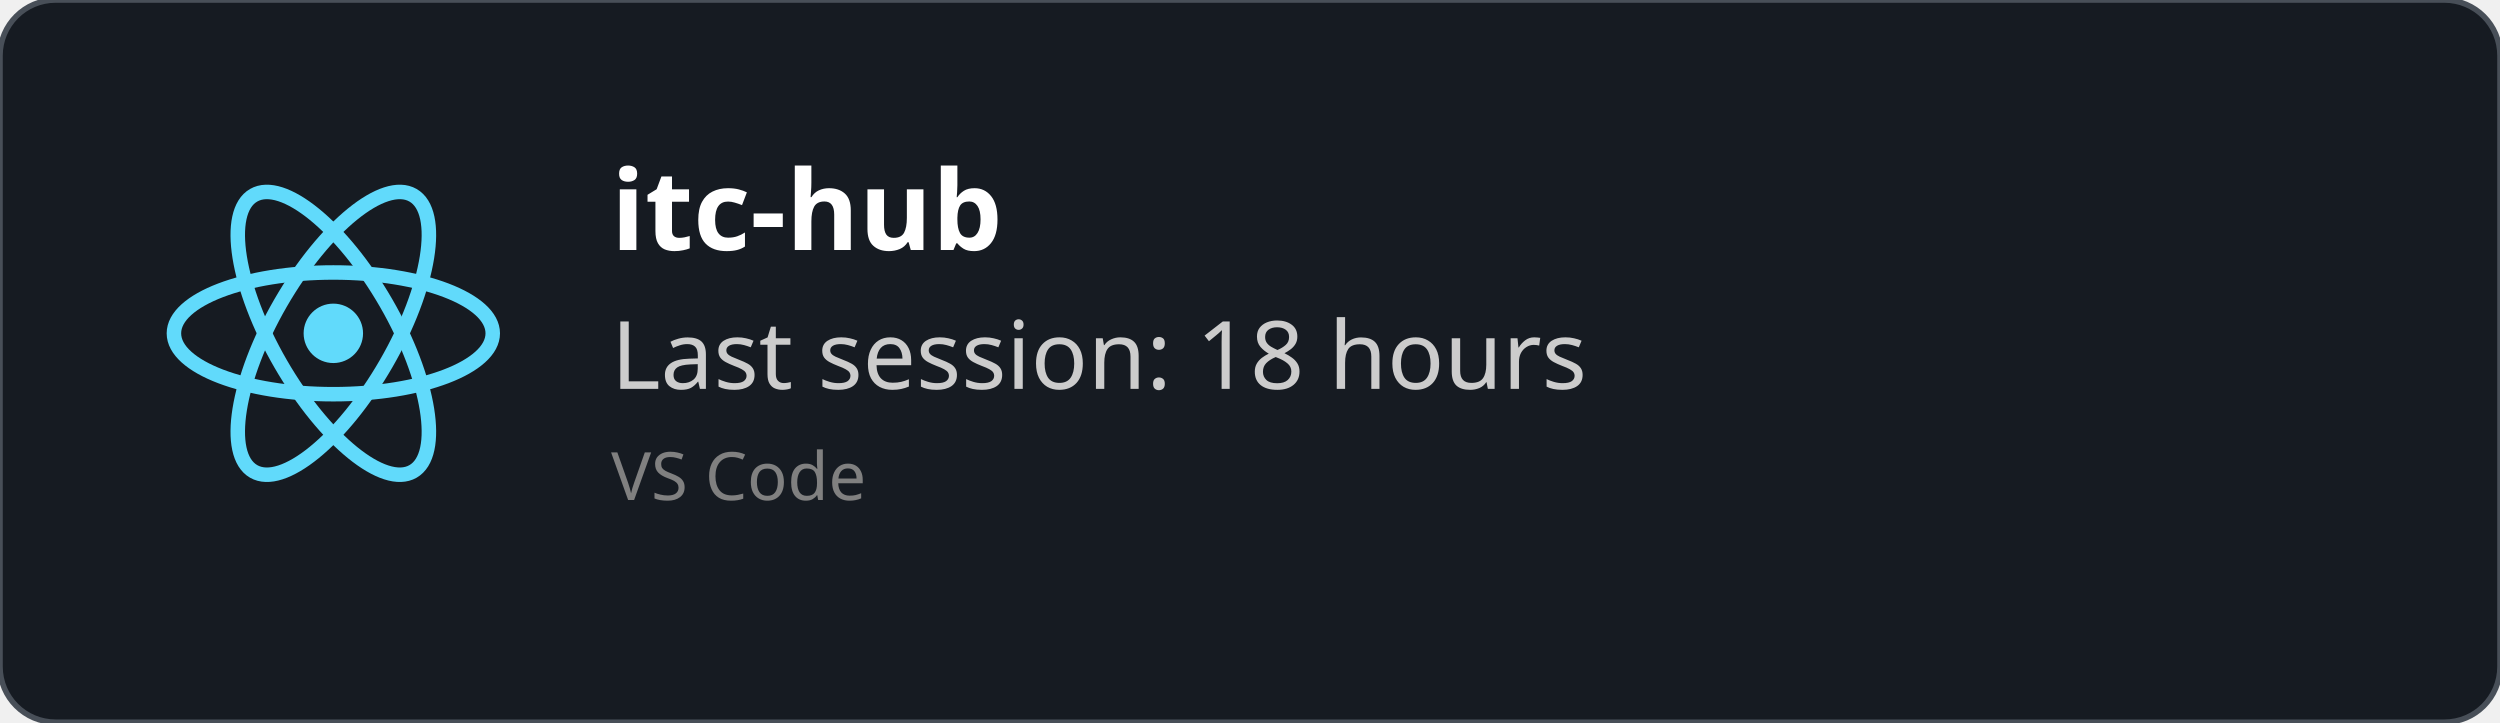
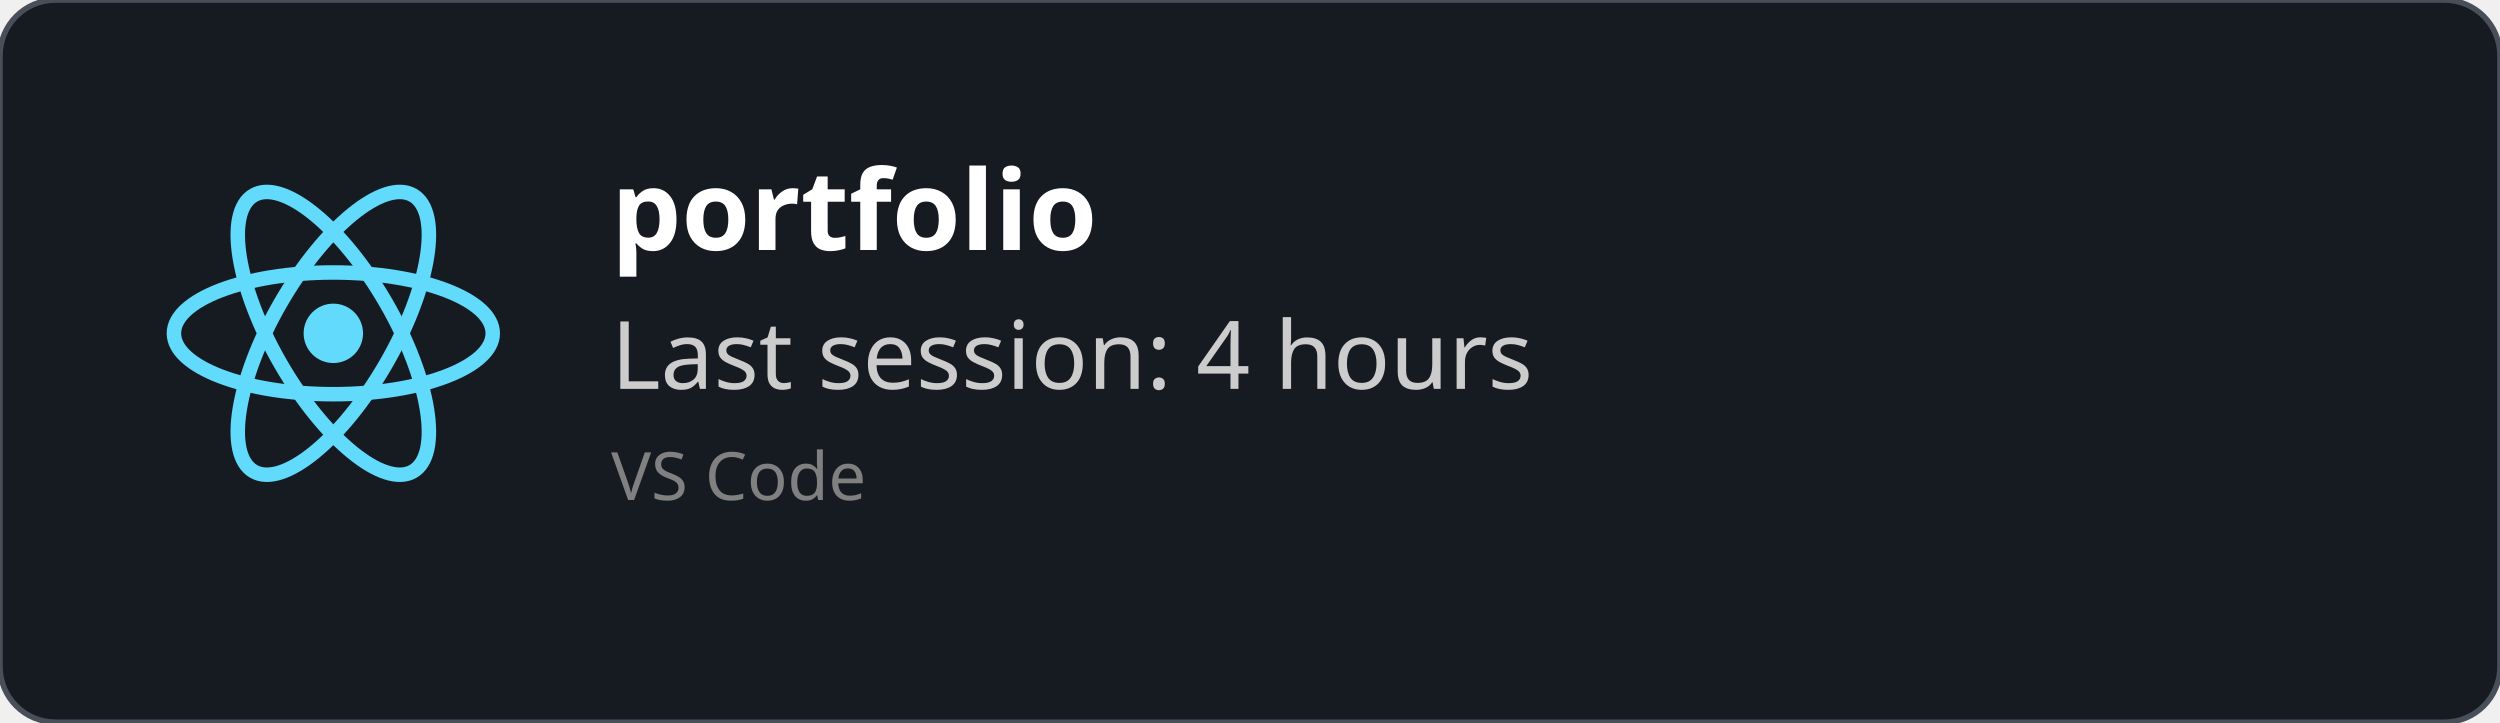
<svg xmlns="http://www.w3.org/2000/svg" width="450" height="130" viewBox="0 0 450 130" fill="none" role="img">
  <style>
    *{
        font-family: 'Segoe UI', Ubuntu, monospace
    }
    </style>
  <defs>
    <clipPath id="horizontalClip" x="20" y="20" width="500" height="200">
      <rect x="90" y="20" width="300" height="50" />
    </clipPath>
  </defs>
  <rect width="450" height="130" fill="rgba(22,27,34)" stroke="#484f58" stroke-width="1" fill-opacity="1" stroke-opacity="1" x="0" y="0" rx="10px" ry="10px">
    </rect>
  <svg height="60" width="60" x="30" y="30" viewBox="-11.5 -10.232 23 20.463">
    <circle cx="0" cy="0" r="2.05" fill="#61dafb" />
    <g stroke="#61dafb" stroke-width="1" fill="none">
      <ellipse rx="11" ry="4.2" />
      <ellipse rx="11" ry="4.2" transform="rotate(60)" />
      <ellipse rx="11" ry="4.2" transform="rotate(120)" />
    </g>
  </svg>
  <text x="110" y="45" font-size="20" clip-path="url(#horizontalClip)" font-weight="bold" font-family="Ubuntu" fill="white">
-     itc-hub
+     portfolio
    </text>
  <text x="110" y="70" font-size="17px" font-family="Ubuntu" fill="#ccc">
-     Last session: 18 hours
+     Last session: 4 hours
    </text>
  <text x="110" y="90" font-size="12px" font-family="Ubuntu" fill="grey">
    VS Code
    </text>
</svg>
